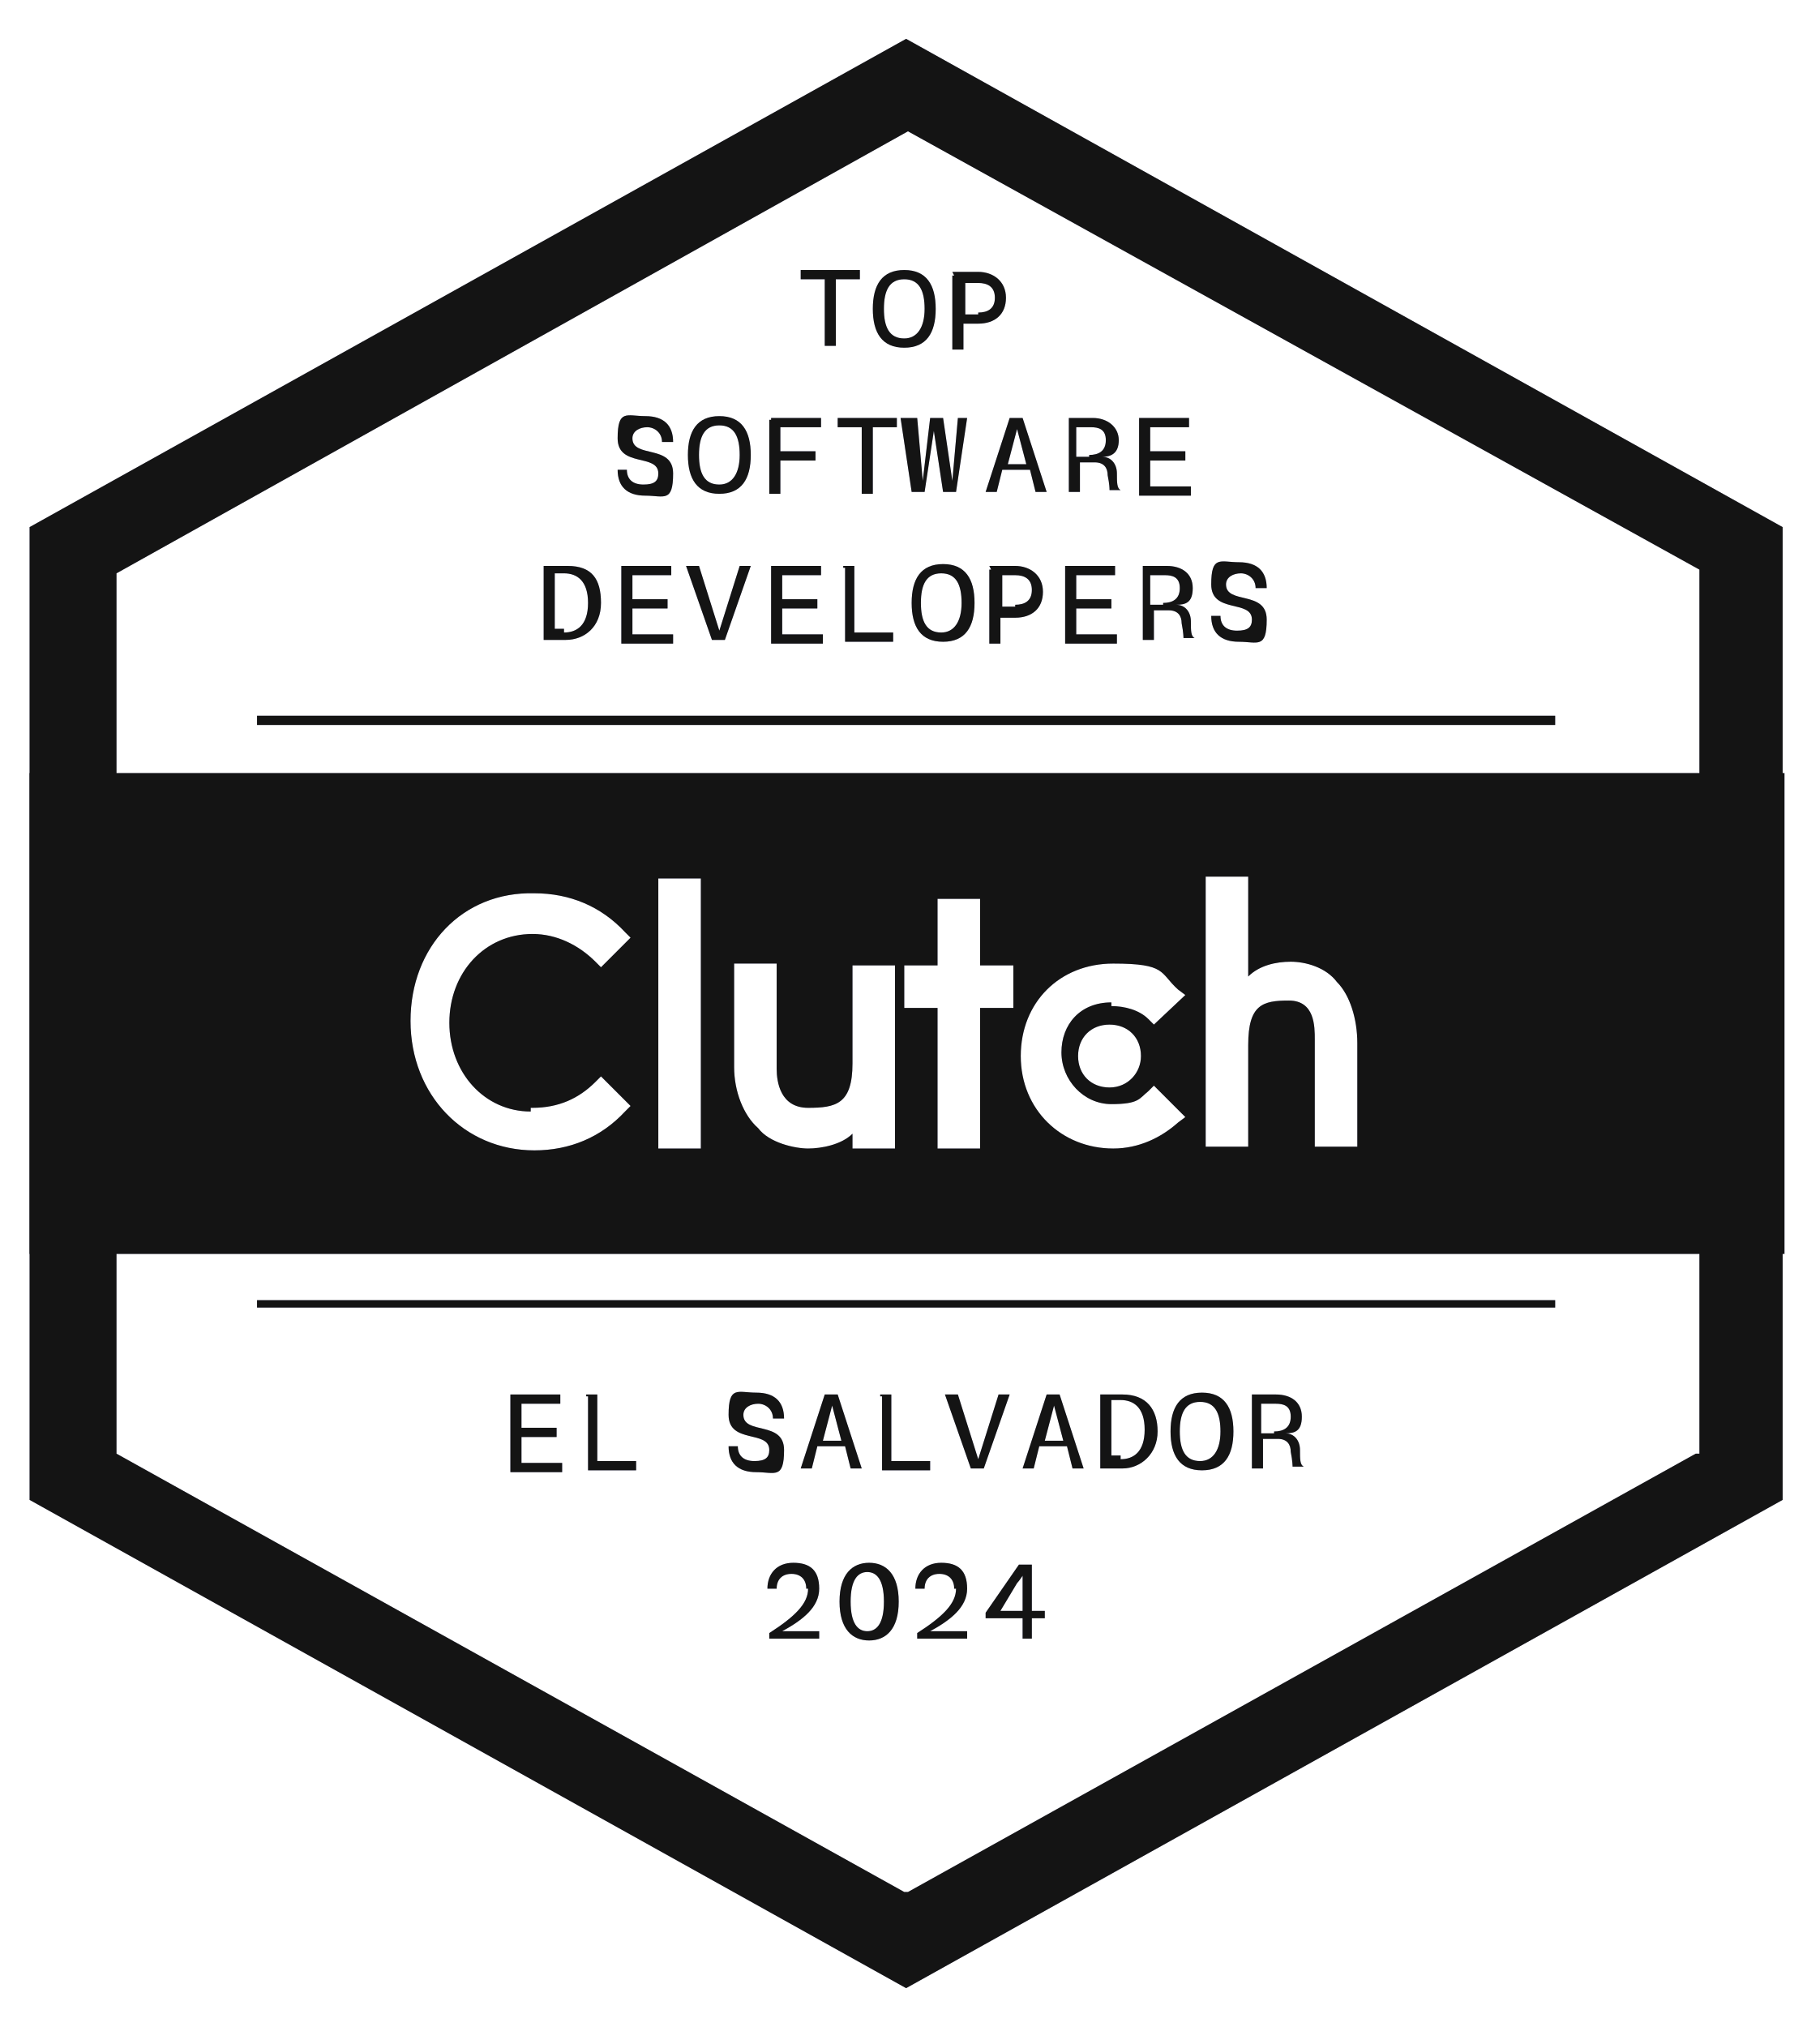
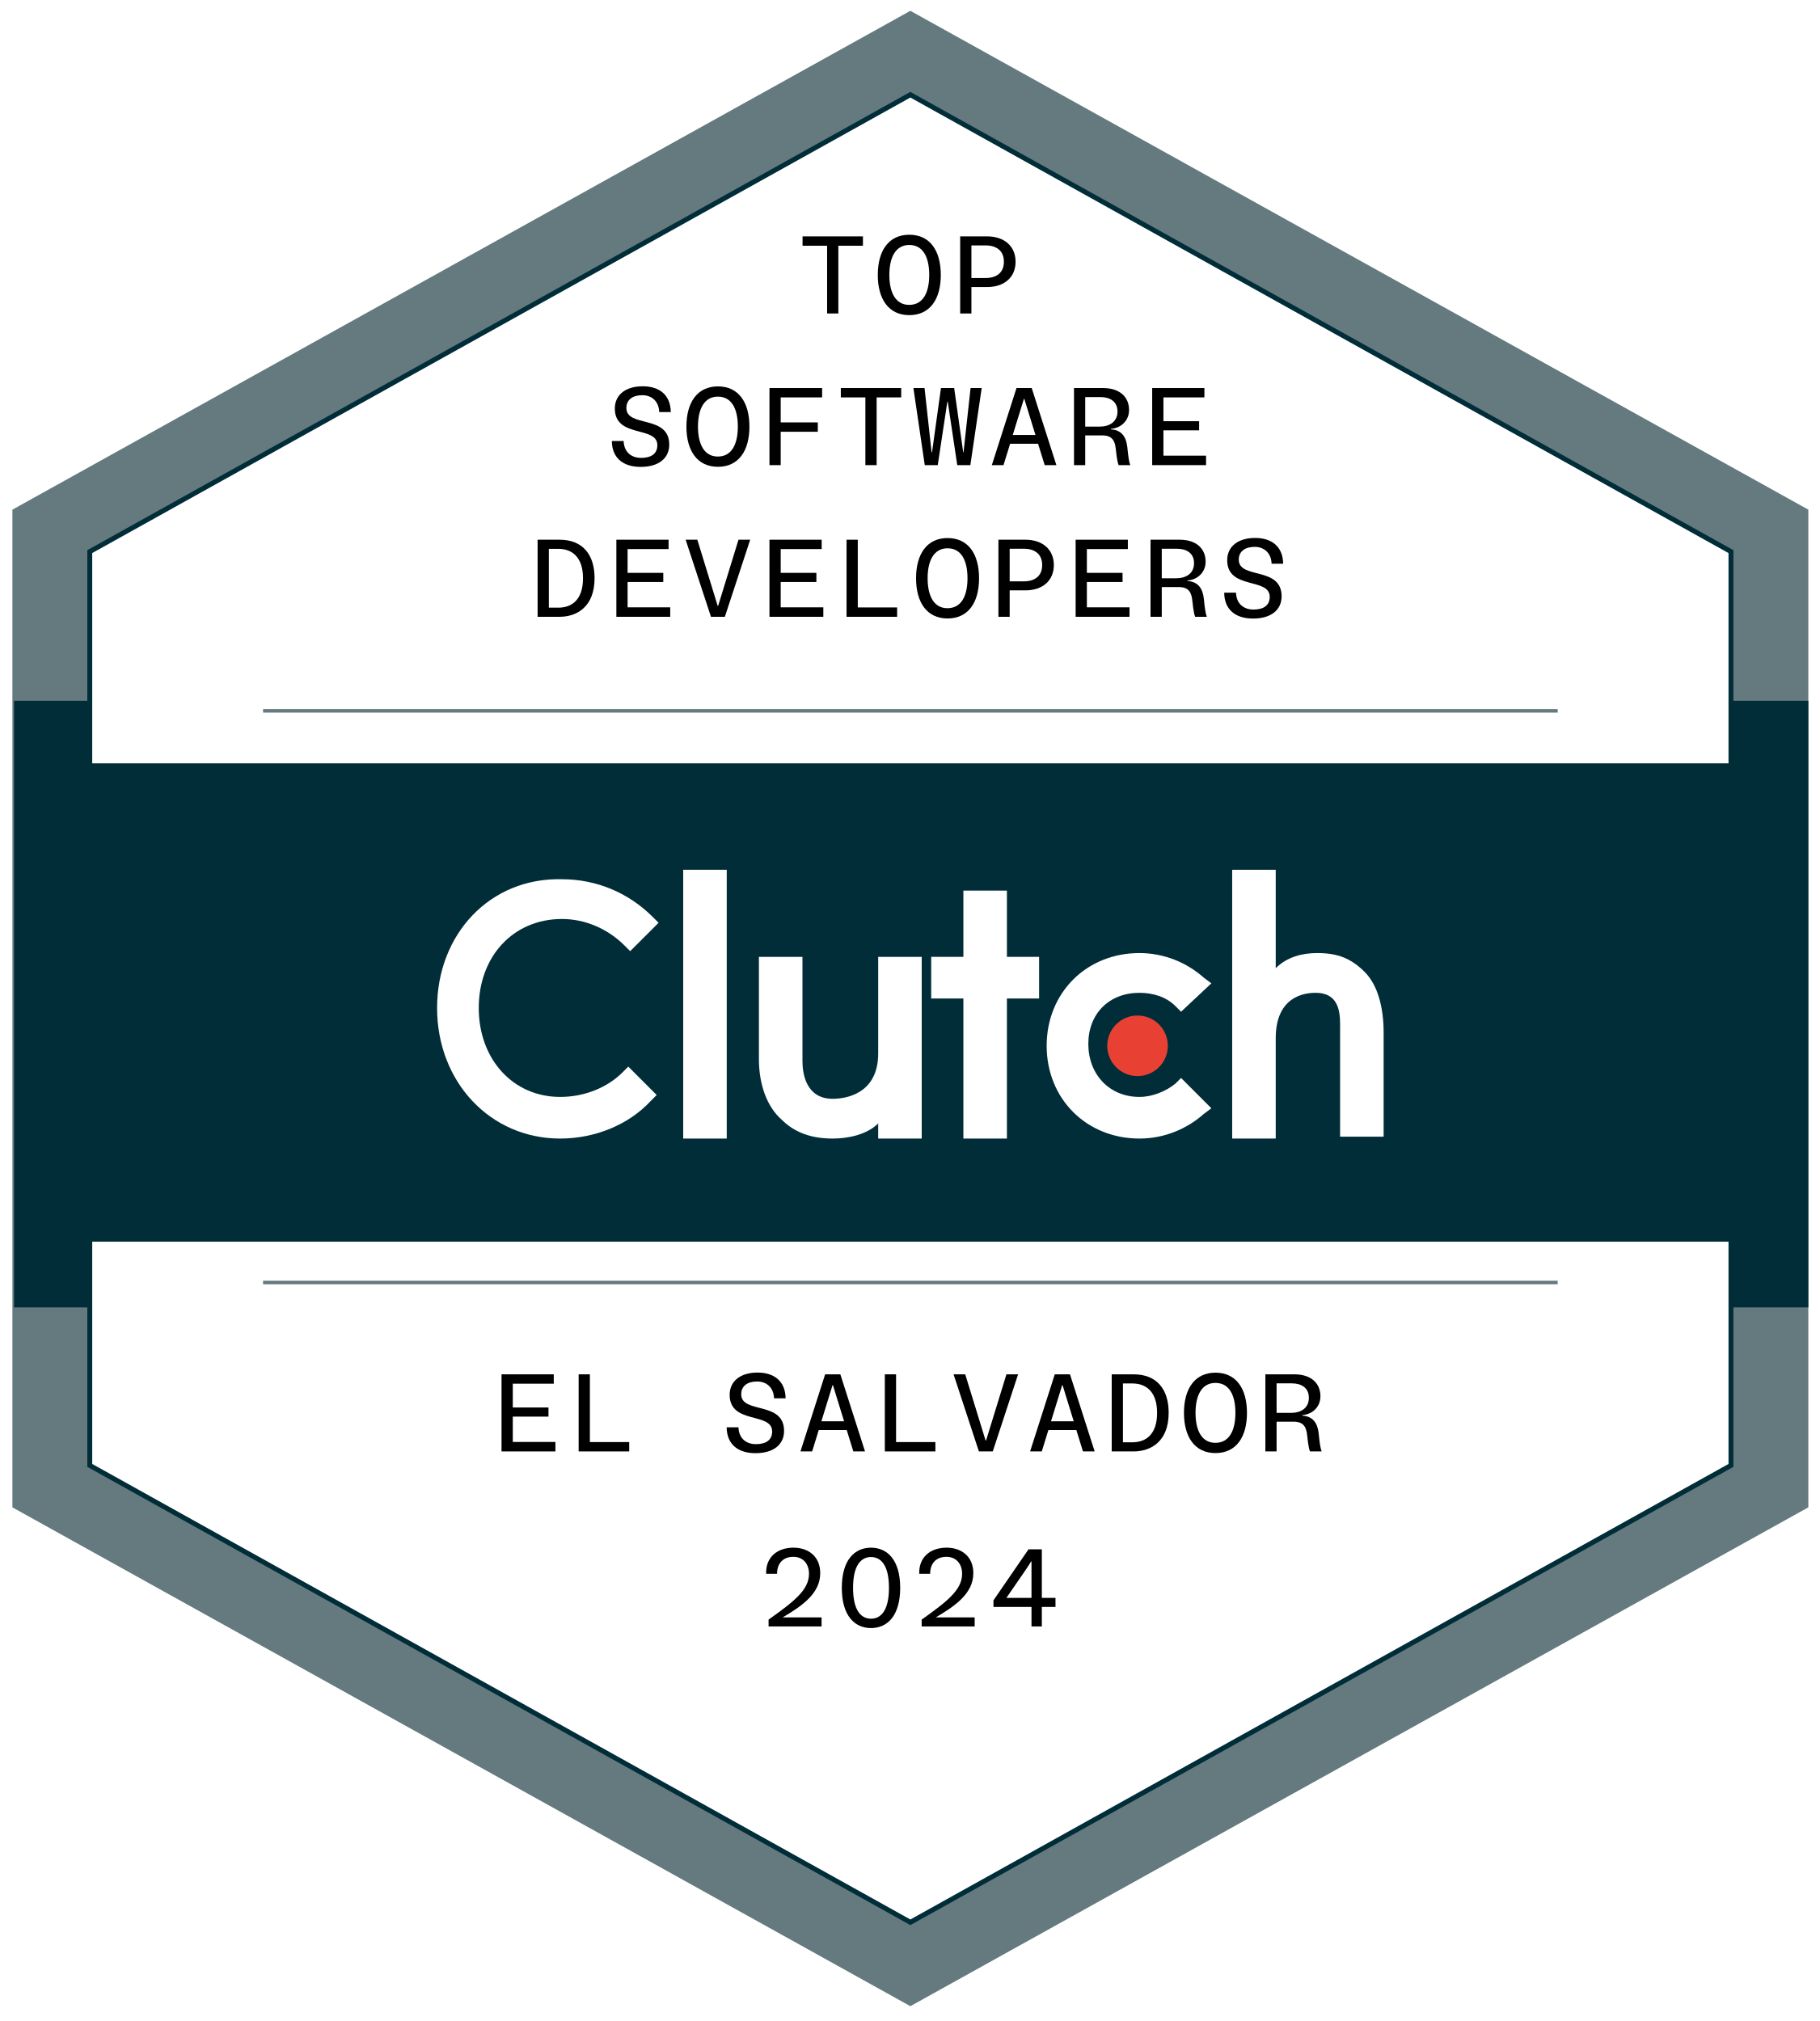
- <svg xmlns="http://www.w3.org/2000/svg" id="uuid-380b72ba-f7c2-40d7-bf53-a6cd8d74fba0" version="1.1" viewBox="0 0 98.4 109.6">
-   <defs>
-     <style>
-       .st0 {
-         fill: #141414;
-       }
- 
-       .st1 {
-         fill: #bfbfe0;
-       }
-     </style>
-   </defs>
-   <path class="st1" d="M49,2.1L1.6,28.5v52.6l47.4,26.4,47.4-26.4V28.5L49,2.1ZM91.9,78.6h-.2l-42.6,23.7h-.2L6.3,78.6V31L49.1,7.1l42.8,23.7v47.6h0Z" />
-   <path class="st1" d="M1.6,41.8v26h94.9v-26s-94.9,0-94.9,0ZM28.8,59.9c1.4,0,2.5-.5,3.4-1.4l.3-.3,1.6,1.6-.3.3c-1.3,1.4-3,2.1-4.9,2.1-3.8,0-6.7-3-6.7-7s2.8-7,6.7-6.9c1.9,0,3.6.7,4.9,2.1l.3.3-1.6,1.6-.3-.3c-.9-.9-2.1-1.5-3.4-1.5-2.6,0-4.5,2.1-4.5,4.8s1.9,4.8,4.4,4.8h0v-.2ZM37.9,62.1h-2.3v-14.6h2.3s0,14.6,0,14.6ZM48.4,62.1h-2.3v-.8c-.6.6-1.7.8-2.4.8s-2.1-.3-2.7-1.1c-.8-.7-1.3-2-1.3-3.3v-5.6h2.3v5.7c0,.7.2,2.1,1.7,2.1s2.4-.2,2.4-2.4v-5.3h2.3v9.9h0ZM54.8,54.5h-1.8v7.6h-2.3v-7.6h-1.8v-2.3h1.8v-3.6h2.3v3.6h1.8v2.3ZM60.1,54.2c-1.7,0-2.7,1.2-2.7,2.7s1.2,2.8,2.7,2.8,1.5-.3,2-.7l.3-.3,1.7,1.7-.4.3c-.9.8-2.1,1.4-3.5,1.4-2.8,0-5-2.1-5-5s2.1-5,5-5,2.5.5,3.5,1.4l.4.3-1.7,1.6-.3-.3c-.5-.5-1.3-.7-2-.7h0ZM61.7,57.1c0,.9-.7,1.7-1.7,1.7s-1.7-.7-1.7-1.7.7-1.7,1.7-1.7,1.7.7,1.7,1.7ZM73.4,62h-2.3v-5.8c0-.7,0-2.1-1.4-2.1s-2.2.2-2.2,2.4v5.5h-2.3v-14.6h2.3v5.4c.6-.6,1.5-.8,2.3-.8s1.9.3,2.5,1.1c.7.7,1.1,2,1.1,3.3v5.7h0Z" />
-   <rect class="st1" x="13.9" y="38.7" width="70.2" height=".5" />
-   <rect class="st1" x="13.9" y="70.3" width="70.2" height=".4" />
-   <path class="st1" d="M44.6,15.1h-1.3v-.5h3.2v.5h-1.3v3.6h-.6v-3.6Z" />
-   <path class="st1" d="M47.2,16.7c0-1.3.5-2.1,1.7-2.1s1.7.8,1.7,2.1-.5,2.1-1.7,2.1-1.7-.8-1.7-2.1ZM48.9,18.3c.7,0,1.1-.6,1.1-1.6s-.3-1.6-1.1-1.6-1.1.6-1.1,1.6.3,1.6,1.1,1.6h0Z" />
-   <path class="st1" d="M51.5,14.7h1.4c.8,0,1.5.5,1.5,1.4s-.6,1.4-1.5,1.4h-.8v1.4h-.6v-4h.1ZM52.9,16.9c.5,0,.9-.2.9-.8s-.4-.8-.9-.8h-.7v1.7s.7,0,.7,0Z" />
-   <path class="st1" d="M33.3,25.4h.6c0,.5.3.8.9.8s.8-.2.8-.6c0-1.1-2.2-.3-2.2-1.9s.5-1.2,1.5-1.2,1.5.5,1.5,1.4h-.6c0-.5-.4-.8-.8-.8s-.8.2-.8.6c0,1.1,2.2.3,2.2,1.9s-.5,1.2-1.5,1.2-1.5-.5-1.5-1.4h-.1Z" />
-   <path class="st1" d="M37.2,24.6c0-1.3.5-2.1,1.7-2.1s1.7.8,1.7,2.1-.5,2.1-1.7,2.1-1.7-.8-1.7-2.1ZM38.9,26.2c.7,0,1.1-.6,1.1-1.6s-.3-1.6-1.1-1.6-1.1.6-1.1,1.6.3,1.6,1.1,1.6h0Z" />
-   <path class="st1" d="M41.7,22.6h2.7v.5h-2.2v1.3h1.9v.5h-1.9v1.8h-.6v-4h.1Z" />
-   <path class="st1" d="M46.6,23.1h-1.3v-.5h3.2v.5h-1.3v3.6h-.6v-3.6Z" />
-   <path class="st1" d="M49.1,22.6h.5l.3,3.4h0l.4-3.4h.7l.5,3.4h0l.3-3.4h.5l-.6,4h-.7l-.5-3.3h0l-.5,3.3h-.7l-.6-4h.4Z" />
-   <path class="st1" d="M54.5,22.6h.8l1.3,4h-.6l-.3-1.2h-1.5l-.3,1.2h-.6l1.3-4h0ZM55.5,25.1l-.5-1.9h0l-.5,1.9h1.2-.1Z" />
-   <path class="st1" d="M57.5,22.6h1.6c.8,0,1.4.5,1.4,1.2s-.4.9-.9.9h0c.5,0,.8.4.8.9s0,.8.2.9h-.6c0-.1,0-.3-.1-.8,0-.4-.2-.7-.7-.7h-.8v1.6h-.6v-4h-.1ZM58.9,24.6c.5,0,.9-.2.9-.8s-.4-.7-.8-.7h-.8v1.6s.7,0,.7,0Z" />
-   <path class="st1" d="M61.6,22.6h2.7v.5h-2.1v1.3h1.9v.5h-1.9v1.4h2.2v.5h-2.8v-4.2Z" />
-   <path class="st1" d="M29.5,30.6h1.2c1.3,0,1.8.7,1.8,2s-.9,2-1.9,2h-1.2v-4h.1ZM30.5,34.2c.7,0,1.3-.4,1.3-1.6s-.6-1.6-1.3-1.6h-.5v3h.5Z" />
-   <path class="st1" d="M33.6,30.6h2.7v.5h-2.1v1.3h1.9v.5h-1.9v1.4h2.2v.5h-2.8v-4.2Z" />
-   <path class="st1" d="M37.2,30.6h.6l1.1,3.5h0l1.1-3.5h.6l-1.4,4h-.7l-1.4-4h.1Z" />
-   <path class="st1" d="M41.7,30.6h2.7v.5h-2.1v1.3h1.9v.5h-1.9v1.4h2.2v.5h-2.8v-4.2Z" />
-   <path class="st1" d="M45.6,30.6h.6v3.6h2.1v.5h-2.6v-4h-.1Z" />
-   <path class="st1" d="M49.3,32.6c0-1.3.5-2.1,1.7-2.1s1.7.8,1.7,2.1-.5,2.1-1.7,2.1-1.7-.8-1.7-2.1ZM50.9,34.2c.7,0,1.1-.6,1.1-1.6s-.3-1.6-1.1-1.6-1.1.6-1.1,1.6.3,1.6,1.1,1.6h0Z" />
-   <path class="st1" d="M53.5,30.6h1.4c.8,0,1.5.5,1.5,1.4s-.6,1.4-1.5,1.4h-.8v1.4h-.6v-4h.1ZM54.9,32.7c.5,0,.9-.2.9-.8s-.4-.8-.9-.8h-.7v1.7h.7Z" />
-   <path class="st1" d="M57.6,30.6h2.7v.5h-2.1v1.3h1.9v.5h-1.9v1.4h2.2v.5h-2.8v-4.2Z" />
-   <path class="st1" d="M61.5,30.6h1.6c.8,0,1.4.4,1.4,1.2s-.4.9-.9.9h0c.5,0,.8.4.8.9s0,.8.2.9h-.6s0-.3-.1-.8c0-.4-.2-.7-.7-.7h-.8v1.6h-.6v-4h-.1ZM62.9,32.6c.5,0,.9-.2.9-.8s-.4-.7-.8-.7h-.8v1.6s.7,0,.7,0Z" />
-   <path class="st1" d="M65.4,33.3h.6c0,.5.3.8.9.8s.8-.2.8-.6c0-1.1-2.2-.3-2.2-1.9s.5-1.2,1.5-1.2,1.5.5,1.5,1.4h-.6c0-.5-.4-.8-.8-.8s-.8.2-.8.6c0,1.1,2.2.3,2.2,1.9s-.5,1.2-1.5,1.2-1.5-.5-1.5-1.4h-.1Z" />
-   <path class="st1" d="M27.6,75.4h2.7v.5h-2.1v1.3h1.9v.5h-1.9v1.4h2.2v.5h-2.8v-4.2Z" />
-   <path class="st1" d="M31.7,75.4h.6v3.6h2.1v.5h-2.6v-4h-.1Z" />
-   <path class="st1" d="M39.3,78.2h.6c0,.5.3.8.9.8s.8-.2.8-.6c0-1.1-2.2-.3-2.2-1.9s.5-1.2,1.5-1.2,1.5.5,1.5,1.4h-.6c0-.5-.4-.8-.8-.8s-.8.2-.8.6c0,1.1,2.2.3,2.2,1.9s-.5,1.2-1.5,1.2-1.5-.5-1.5-1.4h-.1Z" />
-   <path class="st1" d="M44.5,75.4h.8l1.3,4h-.6l-.3-1.2h-1.5l-.3,1.2h-.6l1.3-4h0ZM45.5,77.9l-.5-1.9h0l-.5,1.9h1.2-.1Z" />
-   <path class="st1" d="M47.6,75.4h.6v3.6h2.1v.5h-2.6v-4h-.1Z" />
-   <path class="st1" d="M51.2,75.4h.6l1.1,3.5h0l1.1-3.5h.6l-1.4,4h-.7l-1.4-4h.1Z" />
-   <path class="st1" d="M56.5,75.4h.8l1.3,4h-.6l-.3-1.2h-1.5l-.3,1.2h-.6l1.3-4h0ZM57.5,77.9l-.5-1.9h0l-.5,1.9h1.2-.1Z" />
-   <path class="st1" d="M59.5,75.4h1.2c1.3,0,1.9.8,1.9,2s-.9,2-1.9,2h-1.2v-4h0ZM60.6,78.9c.7,0,1.3-.4,1.3-1.6s-.6-1.6-1.3-1.6h-.5v3h.5Z" />
-   <path class="st1" d="M63.3,77.4c0-1.3.5-2.1,1.7-2.1s1.7.8,1.7,2.1-.5,2.1-1.7,2.1-1.7-.8-1.7-2.1ZM64.9,79c.7,0,1.1-.6,1.1-1.6s-.3-1.6-1.1-1.6-1.1.6-1.1,1.6.3,1.6,1.1,1.6h0Z" />
-   <path class="st1" d="M67.5,75.4h1.5c.8,0,1.4.4,1.4,1.2s-.4.9-.9.9h0c.5,0,.8.4.8.9s0,.8.2.9h-.6s0-.3-.1-.8c0-.4-.2-.7-.7-.7h-.8v1.6h-.6v-4h0ZM68.9,77.4c.5,0,.9-.2.9-.8s-.4-.7-.8-.7h-.8v1.6h.7Z" />
-   <path class="st1" d="M43.6,85.9c0-.5-.3-.8-.8-.8s-.8.3-.8.8h-.5c0-.8.5-1.4,1.4-1.4s1.4.4,1.4,1.4-.9,1.7-2,2.3h2v.4h-2.7v-.3c1.4-.9,2.1-1.6,2.1-2.4h.1Z" />
-   <path class="st1" d="M45.4,86.6c0-1.5.7-2.1,1.6-2.1s1.6.6,1.6,2.1-.7,2.1-1.6,2.1-1.6-.6-1.6-2.1ZM46.9,88.2c.5,0,.9-.4.9-1.6s-.4-1.6-.9-1.6-.9.4-.9,1.6.4,1.6.9,1.6Z" />
-   <path class="st1" d="M51.6,85.9c0-.5-.3-.8-.8-.8s-.8.3-.8.8h-.5c0-.8.5-1.4,1.4-1.4s1.4.4,1.4,1.4-.9,1.7-2,2.3h2v.4h-2.7v-.3c1.4-.9,2.1-1.6,2.1-2.4h.1Z" />
-   <path class="st1" d="M55.3,87.5h-2v-.3l1.8-2.6h.7v2.5h.7v.4h-.7v1.1h-.5v-1.1h0ZM55.3,87.1v-1.9h0s-.2.3-.3.4l-.9,1.5h1.3Z" />
-   <path class="st0" d="M49,2.1L1.6,28.5v52.6l47.4,26.4,47.4-26.4V28.5L49,2.1ZM91.9,78.6h-.2l-42.6,23.7h-.2L6.3,78.6V31L49.1,7.1l42.8,23.7v47.6h0Z" />
-   <path class="st0" d="M1.6,41.8v26h94.9v-26s-94.9,0-94.9,0ZM28.8,59.9c1.4,0,2.5-.5,3.4-1.4l.3-.3,1.6,1.6-.3.3c-1.3,1.4-3,2.1-4.9,2.1-3.8,0-6.7-3-6.7-7s2.8-7,6.7-6.9c1.9,0,3.6.7,4.9,2.1l.3.3-1.6,1.6-.3-.3c-.9-.9-2.1-1.5-3.4-1.5-2.6,0-4.5,2.1-4.5,4.8s1.9,4.8,4.4,4.8h0v-.2ZM37.9,62.1h-2.3v-14.6h2.3s0,14.6,0,14.6ZM48.4,62.1h-2.3v-.8c-.6.6-1.7.8-2.4.8s-2.1-.3-2.7-1.1c-.8-.7-1.3-2-1.3-3.3v-5.6h2.3v5.7c0,.7.2,2.1,1.7,2.1s2.4-.2,2.4-2.4v-5.3h2.3v9.9h0ZM54.8,54.5h-1.8v7.6h-2.3v-7.6h-1.8v-2.3h1.8v-3.6h2.3v3.6h1.8v2.3ZM60.1,54.2c-1.7,0-2.7,1.2-2.7,2.7s1.2,2.8,2.7,2.8,1.5-.3,2-.7l.3-.3,1.7,1.7-.4.3c-.9.8-2.1,1.4-3.5,1.4-2.8,0-5-2.1-5-5s2.1-5,5-5,2.5.5,3.5,1.4l.4.3-1.7,1.6-.3-.3c-.5-.5-1.3-.7-2-.7h0ZM61.7,57.1c0,.9-.7,1.7-1.7,1.7s-1.7-.7-1.7-1.7.7-1.7,1.7-1.7,1.7.7,1.7,1.7ZM73.4,62h-2.3v-5.8c0-.7,0-2.1-1.4-2.1s-2.2.2-2.2,2.4v5.5h-2.3v-14.6h2.3v5.4c.6-.6,1.5-.8,2.3-.8s1.9.3,2.5,1.1c.7.7,1.1,2,1.1,3.3v5.7h0Z" />
-   <rect class="st0" x="13.9" y="38.7" width="70.2" height=".5" />
-   <rect class="st0" x="13.9" y="70.3" width="70.2" height=".4" />
-   <path class="st0" d="M44.6,15.1h-1.3v-.5h3.2v.5h-1.3v3.6h-.6v-3.6Z" />
-   <path class="st0" d="M47.2,16.7c0-1.3.5-2.1,1.7-2.1s1.7.8,1.7,2.1-.5,2.1-1.7,2.1-1.7-.8-1.7-2.1ZM48.9,18.3c.7,0,1.1-.6,1.1-1.6s-.3-1.6-1.1-1.6-1.1.6-1.1,1.6.3,1.6,1.1,1.6h0Z" />
-   <path class="st0" d="M51.5,14.7h1.4c.8,0,1.5.5,1.5,1.4s-.6,1.4-1.5,1.4h-.8v1.4h-.6v-4h.1ZM52.9,16.9c.5,0,.9-.2.9-.8s-.4-.8-.9-.8h-.7v1.7s.7,0,.7,0Z" />
-   <path class="st0" d="M33.3,25.4h.6c0,.5.3.8.9.8s.8-.2.8-.6c0-1.1-2.2-.3-2.2-1.9s.5-1.2,1.5-1.2,1.5.5,1.5,1.4h-.6c0-.5-.4-.8-.8-.8s-.8.2-.8.6c0,1.1,2.2.3,2.2,1.9s-.5,1.2-1.5,1.2-1.5-.5-1.5-1.4h-.1Z" />
-   <path class="st0" d="M37.2,24.6c0-1.3.5-2.1,1.7-2.1s1.7.8,1.7,2.1-.5,2.1-1.7,2.1-1.7-.8-1.7-2.1ZM38.9,26.2c.7,0,1.1-.6,1.1-1.6s-.3-1.6-1.1-1.6-1.1.6-1.1,1.6.3,1.6,1.1,1.6h0Z" />
-   <path class="st0" d="M41.7,22.6h2.7v.5h-2.2v1.3h1.9v.5h-1.9v1.8h-.6v-4h.1Z" />
-   <path class="st0" d="M46.6,23.1h-1.3v-.5h3.2v.5h-1.3v3.6h-.6v-3.6Z" />
-   <path class="st0" d="M49.1,22.6h.5l.3,3.4h0l.4-3.4h.7l.5,3.4h0l.3-3.4h.5l-.6,4h-.7l-.5-3.3h0l-.5,3.3h-.7l-.6-4h.4Z" />
-   <path class="st0" d="M54.5,22.6h.8l1.3,4h-.6l-.3-1.2h-1.5l-.3,1.2h-.6l1.3-4h0ZM55.5,25.1l-.5-1.9h0l-.5,1.9h1.2-.1Z" />
-   <path class="st0" d="M57.5,22.6h1.6c.8,0,1.4.5,1.4,1.2s-.4.9-.9.9h0c.5,0,.8.4.8.9s0,.8.2.9h-.6c0-.1,0-.3-.1-.8,0-.4-.2-.7-.7-.7h-.8v1.6h-.6v-4h-.1ZM58.9,24.6c.5,0,.9-.2.9-.8s-.4-.7-.8-.7h-.8v1.6s.7,0,.7,0Z" />
-   <path class="st0" d="M61.6,22.6h2.7v.5h-2.1v1.3h1.9v.5h-1.9v1.4h2.2v.5h-2.8v-4.2Z" />
-   <path class="st0" d="M29.5,30.6h1.2c1.3,0,1.8.7,1.8,2s-.9,2-1.9,2h-1.2v-4h.1ZM30.5,34.2c.7,0,1.3-.4,1.3-1.6s-.6-1.6-1.3-1.6h-.5v3h.5Z" />
-   <path class="st0" d="M33.6,30.6h2.7v.5h-2.1v1.3h1.9v.5h-1.9v1.4h2.2v.5h-2.8v-4.2Z" />
-   <path class="st0" d="M37.2,30.6h.6l1.1,3.5h0l1.1-3.5h.6l-1.4,4h-.7l-1.4-4h.1Z" />
-   <path class="st0" d="M41.7,30.6h2.7v.5h-2.1v1.3h1.9v.5h-1.9v1.4h2.2v.5h-2.8v-4.2Z" />
-   <path class="st0" d="M45.6,30.6h.6v3.6h2.1v.5h-2.6v-4h-.1Z" />
-   <path class="st0" d="M49.3,32.6c0-1.3.5-2.1,1.7-2.1s1.7.8,1.7,2.1-.5,2.1-1.7,2.1-1.7-.8-1.7-2.1ZM50.9,34.2c.7,0,1.1-.6,1.1-1.6s-.3-1.6-1.1-1.6-1.1.6-1.1,1.6.3,1.6,1.1,1.6h0Z" />
-   <path class="st0" d="M53.5,30.6h1.4c.8,0,1.5.5,1.5,1.4s-.6,1.4-1.5,1.4h-.8v1.4h-.6v-4h.1ZM54.9,32.7c.5,0,.9-.2.9-.8s-.4-.8-.9-.8h-.7v1.7h.7Z" />
-   <path class="st0" d="M57.6,30.6h2.7v.5h-2.1v1.3h1.9v.5h-1.9v1.4h2.2v.5h-2.8v-4.2Z" />
-   <path class="st0" d="M61.5,30.6h1.6c.8,0,1.4.4,1.4,1.2s-.4.9-.9.9h0c.5,0,.8.4.8.9s0,.8.2.9h-.6s0-.3-.1-.8c0-.4-.2-.7-.7-.7h-.8v1.6h-.6v-4h-.1ZM62.9,32.6c.5,0,.9-.2.9-.8s-.4-.7-.8-.7h-.8v1.6s.7,0,.7,0Z" />
-   <path class="st0" d="M65.4,33.3h.6c0,.5.3.8.9.8s.8-.2.8-.6c0-1.1-2.2-.3-2.2-1.9s.5-1.2,1.5-1.2,1.5.5,1.5,1.4h-.6c0-.5-.4-.8-.8-.8s-.8.2-.8.6c0,1.1,2.2.3,2.2,1.9s-.5,1.2-1.5,1.2-1.5-.5-1.5-1.4h-.1Z" />
-   <path class="st0" d="M27.6,75.4h2.7v.5h-2.1v1.3h1.9v.5h-1.9v1.4h2.2v.5h-2.8v-4.2Z" />
-   <path class="st0" d="M31.7,75.4h.6v3.6h2.1v.5h-2.6v-4h-.1Z" />
-   <path class="st0" d="M39.3,78.2h.6c0,.5.3.8.9.8s.8-.2.8-.6c0-1.1-2.2-.3-2.2-1.9s.5-1.2,1.5-1.2,1.5.5,1.5,1.4h-.6c0-.5-.4-.8-.8-.8s-.8.2-.8.6c0,1.1,2.2.3,2.2,1.9s-.5,1.2-1.5,1.2-1.5-.5-1.5-1.4h-.1Z" />
-   <path class="st0" d="M44.5,75.4h.8l1.3,4h-.6l-.3-1.2h-1.5l-.3,1.2h-.6l1.3-4h0ZM45.5,77.9l-.5-1.9h0l-.5,1.9h1.2-.1Z" />
-   <path class="st0" d="M47.6,75.4h.6v3.6h2.1v.5h-2.6v-4h-.1Z" />
-   <path class="st0" d="M51.2,75.4h.6l1.1,3.5h0l1.1-3.5h.6l-1.4,4h-.7l-1.4-4h.1Z" />
-   <path class="st0" d="M56.5,75.4h.8l1.3,4h-.6l-.3-1.2h-1.5l-.3,1.2h-.6l1.3-4h0ZM57.5,77.9l-.5-1.9h0l-.5,1.9h1.2-.1Z" />
-   <path class="st0" d="M59.5,75.4h1.2c1.3,0,1.9.8,1.9,2s-.9,2-1.9,2h-1.2v-4h0ZM60.6,78.9c.7,0,1.3-.4,1.3-1.6s-.6-1.6-1.3-1.6h-.5v3h.5Z" />
-   <path class="st0" d="M63.3,77.4c0-1.3.5-2.1,1.7-2.1s1.7.8,1.7,2.1-.5,2.1-1.7,2.1-1.7-.8-1.7-2.1ZM64.9,79c.7,0,1.1-.6,1.1-1.6s-.3-1.6-1.1-1.6-1.1.6-1.1,1.6.3,1.6,1.1,1.6h0Z" />
-   <path class="st0" d="M67.5,75.4h1.5c.8,0,1.4.4,1.4,1.2s-.4.9-.9.9h0c.5,0,.8.4.8.9s0,.8.2.9h-.6s0-.3-.1-.8c0-.4-.2-.7-.7-.7h-.8v1.6h-.6v-4h0ZM68.9,77.4c.5,0,.9-.2.9-.8s-.4-.7-.8-.7h-.8v1.6h.7Z" />
-   <path class="st0" d="M43.6,85.9c0-.5-.3-.8-.8-.8s-.8.3-.8.8h-.5c0-.8.5-1.4,1.4-1.4s1.4.4,1.4,1.4-.9,1.7-2,2.3h2v.4h-2.7v-.3c1.4-.9,2.1-1.6,2.1-2.4h.1Z" />
-   <path class="st0" d="M45.4,86.6c0-1.5.7-2.1,1.6-2.1s1.6.6,1.6,2.1-.7,2.1-1.6,2.1-1.6-.6-1.6-2.1ZM46.9,88.2c.5,0,.9-.4.9-1.6s-.4-1.6-.9-1.6-.9.4-.9,1.6.4,1.6.9,1.6Z" />
-   <path class="st0" d="M51.6,85.9c0-.5-.3-.8-.8-.8s-.8.3-.8.8h-.5c0-.8.5-1.4,1.4-1.4s1.4.4,1.4,1.4-.9,1.7-2,2.3h2v.4h-2.7v-.3c1.4-.9,2.1-1.6,2.1-2.4h.1Z" />
-   <path class="st0" d="M55.3,87.5h-2v-.3l1.8-2.6h.7v2.5h.7v.4h-.7v1.1h-.5v-1.1h0ZM55.3,87.1v-1.9h0s-.2.3-.3.4l-.9,1.5h1.3Z" />
+ <svg xmlns="http://www.w3.org/2000/svg" width="388" height="431" viewBox="199 809 388 431">
+   <defs />
+   <path fill-rule="nonzero" fill="rgb(39.215%, 47.842%, 49.411%)" fill-opacity="1" d="M 584.586 1130.457 L 584.586 917.691 L 393.113 811.305 L 201.641 917.691 L 201.641 1130.457 L 393.113 1236.84 Z M 584.586 1130.457 " />
+   <path fill-rule="nonzero" fill="rgb(0.392%, 17.647%, 22.353%)" fill-opacity="1" d="M 584.586 1087.82 L 201.996 1087.82 L 201.996 958.445 L 584.586 958.445 Z M 584.586 1087.82 " />
+   <path fill-rule="nonzero" fill="rgb(100%, 100%, 100%)" fill-opacity="1" stroke-width="1.049" stroke-linecap="butt" stroke-linejoin="miter" stroke="rgb(0.392%, 17.647%, 22.353%)" stroke-opacity="1" stroke-miterlimit="10" d="M -0 -0.001 L -0 194.961 L -175.052 292.442 L -350.103 194.961 L -350.103 -0.001 L -175.052 -97.483 Z M -0 -0.001 " transform="matrix(0.999552, 0, 0, -0.999552, 568.0864, 1121.51)" />
+   <path fill-rule="nonzero" fill="rgb(0.392%, 17.647%, 22.353%)" fill-opacity="1" d="M 579.711 1073.797 L 206.973 1073.797 L 206.973 971.789 L 579.711 971.789 Z M 579.711 1073.797 " />
+   <path fill-rule="nonzero" fill="rgb(100%, 100%, 100%)" fill-opacity="1" d="M 344.676 994.488 L 353.961 994.488 L 353.961 1051.809 L 344.676 1051.809 Z M 344.676 994.488 " />
+   <path fill-rule="nonzero" fill="rgb(100%, 100%, 100%)" fill-opacity="1" d="M 386.254 1033.645 C 386.254 1042.523 378.984 1043.332 376.562 1043.332 C 370.914 1043.332 370.105 1038.082 370.105 1035.258 L 370.105 1013.059 L 360.82 1013.059 L 360.82 1034.855 C 360.82 1040.102 362.438 1044.945 365.664 1047.773 C 368.492 1050.598 372.125 1051.809 376.562 1051.809 C 379.793 1051.809 383.832 1051 386.254 1048.578 L 386.254 1051.809 L 395.535 1051.809 L 395.535 1013.059 L 386.254 1013.059 Z M 386.254 1033.645 " />
+   <path fill-rule="nonzero" fill="rgb(100%, 100%, 100%)" fill-opacity="1" d="M 413.699 998.93 L 404.418 998.93 L 404.418 1013.059 L 397.555 1013.059 L 397.555 1021.938 L 404.418 1021.938 L 404.418 1051.809 L 413.699 1051.809 L 413.699 1021.938 L 420.562 1021.938 L 420.562 1013.059 L 413.699 1013.059 Z M 413.699 998.93 " />
+   <path fill-rule="nonzero" fill="rgb(100%, 100%, 100%)" fill-opacity="1" d="M 449.625 1040.102 C 447.609 1041.715 444.781 1042.93 441.957 1042.93 C 435.5 1042.93 431.059 1038.086 431.059 1031.625 C 431.059 1025.168 435.5 1020.727 441.957 1020.727 C 444.781 1020.727 447.609 1021.535 449.625 1023.555 L 450.836 1024.762 L 457.297 1018.707 L 455.68 1017.496 C 452.047 1014.27 447.203 1012.25 441.957 1012.25 C 430.656 1012.25 422.176 1020.727 422.176 1032.027 C 422.176 1043.332 430.656 1051.809 441.957 1051.809 C 447.203 1051.809 452.047 1049.789 455.68 1046.559 L 457.297 1045.352 L 450.836 1038.891 Z M 449.625 1040.102 " />
+   <path fill-rule="nonzero" fill="rgb(100%, 100%, 100%)" fill-opacity="1" d="M 489.992 1016.285 C 487.164 1013.461 484.34 1012.25 479.898 1012.25 C 476.672 1012.25 473.441 1013.059 471.02 1015.48 L 471.02 994.488 L 461.734 994.488 L 461.734 1051.809 L 471.02 1051.809 L 471.02 1030.414 C 471.02 1021.535 477.074 1020.727 479.496 1020.727 C 485.148 1020.727 484.742 1025.973 484.742 1028.801 L 484.742 1051.406 L 494.027 1051.406 L 494.027 1029.203 C 494.027 1023.957 492.816 1019.113 489.992 1016.285 " />
+   <path fill-rule="nonzero" fill="rgb(90.981%, 25.49%, 20%)" fill-opacity="1" d="M 441.551 1025.57 C 445.121 1025.57 448.012 1028.461 448.012 1032.027 C 448.012 1035.598 445.121 1038.488 441.551 1038.488 C 437.984 1038.488 435.094 1035.598 435.094 1032.027 C 435.094 1028.461 437.984 1025.57 441.551 1025.57 " />
+   <path fill-rule="nonzero" fill="rgb(100%, 100%, 100%)" fill-opacity="1" d="M 331.758 1037.68 C 328.527 1040.91 323.684 1042.93 318.438 1042.93 C 308.348 1042.93 301.082 1034.855 301.082 1023.957 C 301.082 1013.059 308.348 1004.984 318.84 1004.984 C 323.684 1004.984 328.527 1007.004 332.164 1010.637 L 333.371 1011.848 L 339.43 1005.793 L 338.215 1004.582 C 332.969 999.332 326.105 996.508 318.84 996.508 C 303.504 996.105 292.199 1008.215 292.199 1023.957 C 292.199 1039.699 303.504 1051.809 318.438 1051.809 C 325.703 1051.809 332.969 1048.98 337.812 1043.734 L 339.023 1042.523 L 332.969 1036.469 Z M 331.758 1037.68 " />
+   <path fill="none" stroke-width="0.75" stroke-linecap="butt" stroke-linejoin="miter" stroke="rgb(39.215%, 47.842%, 49.411%)" stroke-opacity="1" stroke-miterlimit="10" d="M 0.001 -0 L 276.176 -0 " transform="matrix(0.999552, 0, 0, -0.999552, 255.0885, 960.5935)" />
+   <path fill="none" stroke-width="0.75" stroke-linecap="butt" stroke-linejoin="miter" stroke="rgb(39.215%, 47.842%, 49.411%)" stroke-opacity="1" stroke-miterlimit="10" d="M 0.001 0.001 L 276.176 0.001 " transform="matrix(0.999552, 0, 0, -0.999552, 255.0885, 1082.505)" />
+   <path fill-rule="nonzero" fill="rgb(0%, 0%, 0%)" fill-opacity="1" d="M 375.363 861.406 L 370.125 861.406 L 370.125 859.41 L 383 859.41 L 383 861.406 L 377.758 861.406 L 377.758 875.852 L 375.363 875.852 Z M 375.363 861.406 " />
+   <path fill-rule="nonzero" fill="rgb(0%, 0%, 0%)" fill-opacity="1" d="M 392.859 874.02 C 395.844 874.02 397.137 871.367 397.137 867.633 C 397.137 863.898 395.844 861.242 392.883 861.242 C 389.949 861.242 388.633 863.898 388.633 867.633 C 388.633 871.367 389.949 874.02 392.859 874.02 M 386.168 867.633 C 386.168 862.465 388.492 859.059 392.883 859.059 C 397.301 859.059 399.602 862.465 399.602 867.633 C 399.602 872.797 397.301 876.207 392.883 876.207 C 388.492 876.207 386.168 872.797 386.168 867.633 " />
+   <path fill-rule="nonzero" fill="rgb(0%, 0%, 0%)" fill-opacity="1" d="M 409.16 868.289 C 411.367 868.289 413.059 867.254 413.059 864.812 C 413.059 862.395 411.367 861.336 409.16 861.336 L 406.129 861.336 L 406.129 868.289 Z M 403.734 859.41 L 409.488 859.41 C 413.105 859.41 415.547 861.477 415.547 864.812 C 415.547 868.172 413.105 870.215 409.488 870.215 L 406.129 870.215 L 406.129 875.852 L 403.734 875.852 Z M 403.734 859.41 " />
+   <path fill-rule="nonzero" fill="rgb(0%, 0%, 0%)" fill-opacity="1" d="M 329.461 903.051 L 331.977 903.051 C 332.047 905.281 333.48 906.648 335.711 906.648 C 337.895 906.648 339.164 905.73 339.164 903.945 C 339.164 899.742 330.098 902.512 330.098 896.125 C 330.098 893.211 332.398 891.379 336.039 891.379 C 339.773 891.379 341.98 893.375 342.027 896.875 L 339.562 896.875 C 339.492 894.645 338.035 893.281 335.945 893.281 C 333.902 893.281 332.562 894.242 332.562 896.008 C 332.562 900.258 341.699 897.367 341.699 903.828 C 341.699 906.738 339.445 908.57 335.617 908.57 C 331.742 908.57 329.484 906.551 329.461 903.051 " />
+   <path fill-rule="nonzero" fill="rgb(0%, 0%, 0%)" fill-opacity="1" d="M 352.055 906.363 C 355.039 906.363 356.328 903.711 356.328 899.977 C 356.328 896.242 355.039 893.586 352.078 893.586 C 349.145 893.586 347.828 896.242 347.828 899.977 C 347.828 903.711 349.145 906.363 352.055 906.363 M 345.363 899.977 C 345.363 894.809 347.688 891.402 352.078 891.402 C 356.492 891.402 358.797 894.809 358.797 899.977 C 358.797 905.141 356.492 908.551 352.078 908.551 C 347.688 908.551 345.363 905.141 345.363 899.977 " />
+   <path fill-rule="nonzero" fill="rgb(0%, 0%, 0%)" fill-opacity="1" d="M 363.07 891.754 L 374.297 891.754 L 374.297 893.75 L 365.465 893.75 L 365.465 899.082 L 373.379 899.082 L 373.379 901.078 L 365.465 901.078 L 365.465 908.195 L 363.07 908.195 Z M 363.07 891.754 " />
+   <path fill-rule="nonzero" fill="rgb(0%, 0%, 0%)" fill-opacity="1" d="M 383.523 893.75 L 378.285 893.75 L 378.285 891.754 L 391.16 891.754 L 391.16 893.75 L 385.922 893.75 L 385.922 908.195 L 383.523 908.195 Z M 383.523 893.75 " />
+   <path fill-rule="nonzero" fill="rgb(0%, 0%, 0%)" fill-opacity="1" d="M 393.762 891.754 L 396.137 891.754 L 397.641 905.449 L 397.734 905.449 L 399.637 891.754 L 402.453 891.754 L 404.379 905.449 L 404.449 905.449 L 405.953 891.754 L 408.324 891.754 L 405.906 908.195 L 403.113 908.195 L 401.09 894.691 L 400.996 894.691 L 398.953 908.195 L 396.184 908.195 Z M 393.762 891.754 " />
+   <path fill-rule="nonzero" fill="rgb(0%, 0%, 0%)" fill-opacity="1" d="M 419.785 901.762 L 417.414 894.078 L 417.32 894.078 L 414.945 901.762 Z M 415.746 891.754 L 418.988 891.754 L 424.25 908.195 L 421.758 908.195 L 420.348 903.641 L 414.383 903.641 L 412.973 908.195 L 410.484 908.195 Z M 415.746 891.754 " />
+   <path fill-rule="nonzero" fill="rgb(0%, 0%, 0%)" fill-opacity="1" d="M 433.5 899.977 C 435.566 899.977 437.281 898.965 437.281 896.758 C 437.281 894.621 435.684 893.68 433.641 893.68 L 430.398 893.68 L 430.398 899.977 Z M 428.004 891.754 L 434.203 891.754 C 437.773 891.754 439.746 893.68 439.746 896.43 C 439.746 898.824 437.895 900.328 435.871 900.445 L 435.871 900.562 C 438.199 900.703 439.137 902.207 439.371 904.344 C 439.582 906.48 439.746 907.539 440.008 908.195 L 437.516 908.195 C 437.328 907.75 437.141 906.855 436.93 904.859 C 436.742 903.004 436.176 901.855 434.02 901.855 L 430.398 901.855 L 430.398 908.195 L 428.004 908.195 Z M 428.004 891.754 " />
+   <path fill-rule="nonzero" fill="rgb(0%, 0%, 0%)" fill-opacity="1" d="M 444.676 891.754 L 455.809 891.754 L 455.809 893.75 L 447.074 893.75 L 447.074 898.824 L 454.684 898.824 L 454.684 900.773 L 447.074 900.773 L 447.074 906.176 L 456.164 906.176 L 456.164 908.195 L 444.676 908.195 Z M 444.676 891.754 " />
+   <path fill-rule="nonzero" fill="rgb(0%, 0%, 0%)" fill-opacity="1" d="M 318.051 938.59 C 320.891 938.59 323.312 936.945 323.312 932.32 C 323.312 927.715 320.891 926.047 318.051 926.047 L 316.031 926.047 L 316.031 938.59 Z M 313.633 924.098 L 318.285 924.098 C 323.289 924.098 325.777 927.316 325.777 932.297 C 325.777 938.379 322.043 940.539 318.285 940.539 L 313.633 940.539 Z M 313.633 924.098 " />
+   <path fill-rule="nonzero" fill="rgb(0%, 0%, 0%)" fill-opacity="1" d="M 330.426 924.098 L 341.559 924.098 L 341.559 926.094 L 332.82 926.094 L 332.82 931.168 L 340.43 931.168 L 340.43 933.117 L 332.82 933.117 L 332.82 938.52 L 341.91 938.52 L 341.91 940.539 L 330.426 940.539 Z M 330.426 924.098 " />
+   <path fill-rule="nonzero" fill="rgb(0%, 0%, 0%)" fill-opacity="1" d="M 345.195 924.098 L 347.688 924.098 L 352.031 938.215 L 352.125 938.215 L 356.469 924.098 L 358.961 924.098 L 353.559 940.539 L 350.598 940.539 Z M 345.195 924.098 " />
+   <path fill-rule="nonzero" fill="rgb(0%, 0%, 0%)" fill-opacity="1" d="M 363.07 924.098 L 374.203 924.098 L 374.203 926.094 L 365.465 926.094 L 365.465 931.168 L 373.074 931.168 L 373.074 933.117 L 365.465 933.117 L 365.465 938.52 L 374.555 938.52 L 374.555 940.539 L 363.07 940.539 Z M 363.07 924.098 " />
+   <path fill-rule="nonzero" fill="rgb(0%, 0%, 0%)" fill-opacity="1" d="M 379.508 924.098 L 381.902 924.098 L 381.902 938.543 L 390.289 938.543 L 390.289 940.539 L 379.508 940.539 Z M 379.508 924.098 " />
+   <path fill-rule="nonzero" fill="rgb(0%, 0%, 0%)" fill-opacity="1" d="M 401.02 938.707 C 404.004 938.707 405.297 936.055 405.297 932.32 C 405.297 928.586 404.004 925.93 401.043 925.93 C 398.109 925.93 396.793 928.586 396.793 932.32 C 396.793 936.055 398.109 938.707 401.02 938.707 M 394.328 932.32 C 394.328 927.152 396.652 923.746 401.043 923.746 C 405.461 923.746 407.762 927.152 407.762 932.32 C 407.762 937.488 405.461 940.895 401.043 940.895 C 396.652 940.895 394.328 937.488 394.328 932.32 " />
+   <path fill-rule="nonzero" fill="rgb(0%, 0%, 0%)" fill-opacity="1" d="M 417.316 932.977 C 419.527 932.977 421.219 931.945 421.219 929.5 C 421.219 927.082 419.527 926.023 417.316 926.023 L 414.289 926.023 L 414.289 932.977 Z M 411.891 924.098 L 417.648 924.098 C 421.266 924.098 423.707 926.168 423.707 929.5 C 423.707 932.859 421.266 934.902 417.648 934.902 L 414.289 934.902 L 414.289 940.539 L 411.891 940.539 Z M 411.891 924.098 " />
+   <path fill-rule="nonzero" fill="rgb(0%, 0%, 0%)" fill-opacity="1" d="M 428.355 924.098 L 439.488 924.098 L 439.488 926.094 L 430.75 926.094 L 430.75 931.168 L 438.359 931.168 L 438.359 933.117 L 430.75 933.117 L 430.75 938.52 L 439.84 938.52 L 439.84 940.539 L 428.355 940.539 Z M 428.355 924.098 " />
+   <path fill-rule="nonzero" fill="rgb(0%, 0%, 0%)" fill-opacity="1" d="M 449.82 932.32 C 451.887 932.32 453.602 931.309 453.602 929.102 C 453.602 926.965 452.004 926.023 449.961 926.023 L 446.719 926.023 L 446.719 932.32 Z M 444.324 924.098 L 450.527 924.098 C 454.098 924.098 456.07 926.023 456.07 928.773 C 456.07 931.168 454.215 932.672 452.191 932.789 L 452.191 932.906 C 454.52 933.047 455.457 934.551 455.691 936.688 C 455.902 938.824 456.07 939.883 456.328 940.539 L 453.84 940.539 C 453.648 940.094 453.461 939.199 453.25 937.203 C 453.062 935.348 452.5 934.199 450.34 934.199 L 446.719 934.199 L 446.719 940.539 L 444.324 940.539 Z M 444.324 924.098 " />
+   <path fill-rule="nonzero" fill="rgb(0%, 0%, 0%)" fill-opacity="1" d="M 460.035 935.395 L 462.551 935.395 C 462.621 937.629 464.055 938.992 466.285 938.992 C 468.469 938.992 469.738 938.074 469.738 936.289 C 469.738 932.086 460.672 934.855 460.672 928.469 C 460.672 925.555 462.973 923.723 466.613 923.723 C 470.348 923.723 472.555 925.719 472.602 929.219 L 470.137 929.219 C 470.066 926.988 468.609 925.625 466.52 925.625 C 464.477 925.625 463.137 926.59 463.137 928.352 C 463.137 932.602 472.273 929.711 472.273 936.172 C 472.273 939.082 470.016 940.914 466.188 940.914 C 462.312 940.914 460.059 938.895 460.035 935.395 " />
+   <path fill-rule="nonzero" fill="rgb(0%, 0%, 0%)" fill-opacity="1" d="M 305.941 1102.09 L 317.078 1102.09 L 317.078 1104.086 L 308.34 1104.086 L 308.34 1109.16 L 315.949 1109.16 L 315.949 1111.109 L 308.34 1111.109 L 308.34 1116.512 L 317.43 1116.512 L 317.43 1118.531 L 305.941 1118.531 Z M 305.941 1102.09 " />
+   <path fill-rule="nonzero" fill="rgb(0%, 0%, 0%)" fill-opacity="1" d="M 322.383 1102.09 L 324.777 1102.09 L 324.777 1116.535 L 333.164 1116.535 L 333.164 1118.531 L 322.383 1118.531 Z M 322.383 1102.09 " />
+   <path fill-rule="nonzero" fill="rgb(0%, 0%, 0%)" fill-opacity="1" d="M 353.945 1113.387 L 356.461 1113.387 C 356.531 1115.617 357.965 1116.98 360.191 1116.98 C 362.379 1116.98 363.645 1116.066 363.645 1114.281 C 363.645 1110.074 354.582 1112.848 354.582 1106.457 C 354.582 1103.547 356.883 1101.715 360.523 1101.715 C 364.258 1101.715 366.465 1103.711 366.512 1107.211 L 364.047 1107.211 C 363.977 1104.98 362.52 1103.617 360.43 1103.617 C 358.383 1103.617 357.047 1104.578 357.047 1106.34 C 357.047 1110.594 366.184 1107.703 366.184 1114.164 C 366.184 1117.074 363.926 1118.906 360.098 1118.906 C 356.223 1118.906 353.969 1116.887 353.945 1113.387 " />
+   <path fill-rule="nonzero" fill="rgb(0%, 0%, 0%)" fill-opacity="1" d="M 378.98 1112.098 L 376.609 1104.414 L 376.516 1104.414 L 374.141 1112.098 Z M 374.941 1102.09 L 378.184 1102.09 L 383.445 1118.531 L 380.953 1118.531 L 379.547 1113.977 L 373.578 1113.977 L 372.172 1118.531 L 369.68 1118.531 Z M 374.941 1102.09 " />
+   <path fill-rule="nonzero" fill="rgb(0%, 0%, 0%)" fill-opacity="1" d="M 387.668 1102.09 L 390.066 1102.09 L 390.066 1116.535 L 398.449 1116.535 L 398.449 1118.531 L 387.668 1118.531 Z M 387.668 1102.09 " />
+   <path fill-rule="nonzero" fill="rgb(0%, 0%, 0%)" fill-opacity="1" d="M 402.324 1102.09 L 404.812 1102.09 L 409.156 1116.207 L 409.254 1116.207 L 413.598 1102.09 L 416.086 1102.09 L 410.684 1118.531 L 407.727 1118.531 Z M 402.324 1102.09 " />
+   <path fill-rule="nonzero" fill="rgb(0%, 0%, 0%)" fill-opacity="1" d="M 427.945 1112.098 L 425.574 1104.414 L 425.48 1104.414 L 423.105 1112.098 Z M 423.906 1102.09 L 427.148 1102.09 L 432.41 1118.531 L 429.918 1118.531 L 428.508 1113.977 L 422.543 1113.977 L 421.137 1118.531 L 418.645 1118.531 Z M 423.906 1102.09 " />
+   <path fill-rule="nonzero" fill="rgb(0%, 0%, 0%)" fill-opacity="1" d="M 440.461 1116.582 C 443.305 1116.582 445.723 1114.938 445.723 1110.312 C 445.723 1105.707 443.305 1104.039 440.461 1104.039 L 438.441 1104.039 L 438.441 1116.582 Z M 436.047 1102.09 L 440.699 1102.09 C 445.699 1102.09 448.191 1105.309 448.191 1110.289 C 448.191 1116.371 444.457 1118.531 440.699 1118.531 L 436.047 1118.531 Z M 436.047 1102.09 " />
+   <path fill-rule="nonzero" fill="rgb(0%, 0%, 0%)" fill-opacity="1" d="M 458.148 1116.699 C 461.129 1116.699 462.422 1114.047 462.422 1110.309 C 462.422 1106.574 461.129 1103.922 458.172 1103.922 C 455.234 1103.922 453.918 1106.574 453.918 1110.309 C 453.918 1114.047 455.234 1116.699 458.148 1116.699 M 451.453 1110.309 C 451.453 1105.145 453.777 1101.738 458.172 1101.738 C 462.586 1101.738 464.887 1105.145 464.887 1110.309 C 464.887 1115.477 462.586 1118.883 458.172 1118.883 C 453.777 1118.883 451.453 1115.477 451.453 1110.309 " />
+   <path fill-rule="nonzero" fill="rgb(0%, 0%, 0%)" fill-opacity="1" d="M 474.305 1110.312 C 476.371 1110.312 478.086 1109.301 478.086 1107.094 C 478.086 1104.957 476.488 1104.016 474.445 1104.016 L 471.203 1104.016 L 471.203 1110.312 Z M 468.809 1102.09 L 475.008 1102.09 C 478.578 1102.09 480.551 1104.016 480.551 1106.766 C 480.551 1109.16 478.695 1110.664 476.676 1110.781 L 476.676 1110.898 C 479 1111.039 479.941 1112.543 480.176 1114.68 C 480.387 1116.816 480.551 1117.875 480.809 1118.531 L 478.32 1118.531 C 478.133 1118.086 477.945 1117.191 477.734 1115.195 C 477.547 1113.34 476.98 1112.191 474.82 1112.191 L 471.203 1112.191 L 471.203 1118.531 L 468.809 1118.531 Z M 468.809 1102.09 " />
+   <path fill-rule="nonzero" fill="rgb(0%, 0%, 0%)" fill-opacity="1" d="M 371.5 1144.648 C 371.5 1142.344 370.094 1141.008 368.164 1141.008 C 366.051 1141.008 364.691 1142.32 364.691 1144.625 L 362.363 1144.625 C 362.246 1141.219 364.57 1139.082 368.164 1139.055 C 371.406 1139.055 373.895 1140.961 373.895 1144.484 C 373.895 1148.781 370.113 1151.434 365.887 1153.926 L 374.18 1153.926 L 374.18 1155.852 L 362.883 1155.852 L 362.883 1154.395 C 368.309 1150.543 371.5 1148.051 371.5 1144.648 " />
+   <path fill-rule="nonzero" fill="rgb(0%, 0%, 0%)" fill-opacity="1" d="M 384.723 1154.207 C 386.766 1154.207 388.551 1152.562 388.551 1147.629 C 388.551 1142.695 386.766 1141.055 384.723 1141.055 C 382.68 1141.055 380.895 1142.695 380.895 1147.629 C 380.895 1152.562 382.68 1154.207 384.723 1154.207 M 378.496 1147.629 C 378.496 1141.617 381.27 1139.059 384.723 1139.059 C 388.152 1139.059 390.945 1141.617 390.945 1147.629 C 390.945 1153.645 388.152 1156.203 384.723 1156.203 C 381.293 1156.203 378.496 1153.645 378.496 1147.629 " />
+   <path fill-rule="nonzero" fill="rgb(0%, 0%, 0%)" fill-opacity="1" d="M 404.145 1144.648 C 404.145 1142.344 402.734 1141.008 400.809 1141.008 C 398.695 1141.008 397.332 1142.32 397.332 1144.625 L 395.008 1144.625 C 394.891 1141.219 397.215 1139.082 400.809 1139.055 C 404.051 1139.055 406.539 1140.961 406.539 1144.484 C 406.539 1148.781 402.758 1151.434 398.531 1153.926 L 406.824 1153.926 L 406.824 1155.852 L 395.523 1155.852 L 395.523 1154.395 C 400.949 1150.543 404.145 1148.051 404.145 1144.648 " />
+   <path fill-rule="nonzero" fill="rgb(0%, 0%, 0%)" fill-opacity="1" d="M 418.941 1149.77 L 418.941 1141.992 L 418.848 1141.992 C 418.68 1142.344 418.047 1143.285 417.602 1143.941 L 413.586 1149.77 Z M 418.941 1151.695 L 410.836 1151.695 L 410.836 1150.285 L 418.305 1139.41 L 421.148 1139.41 L 421.148 1149.77 L 424.059 1149.77 L 424.059 1151.695 L 421.148 1151.695 L 421.148 1155.852 L 418.941 1155.852 Z M 418.941 1151.695 " />
</svg>
